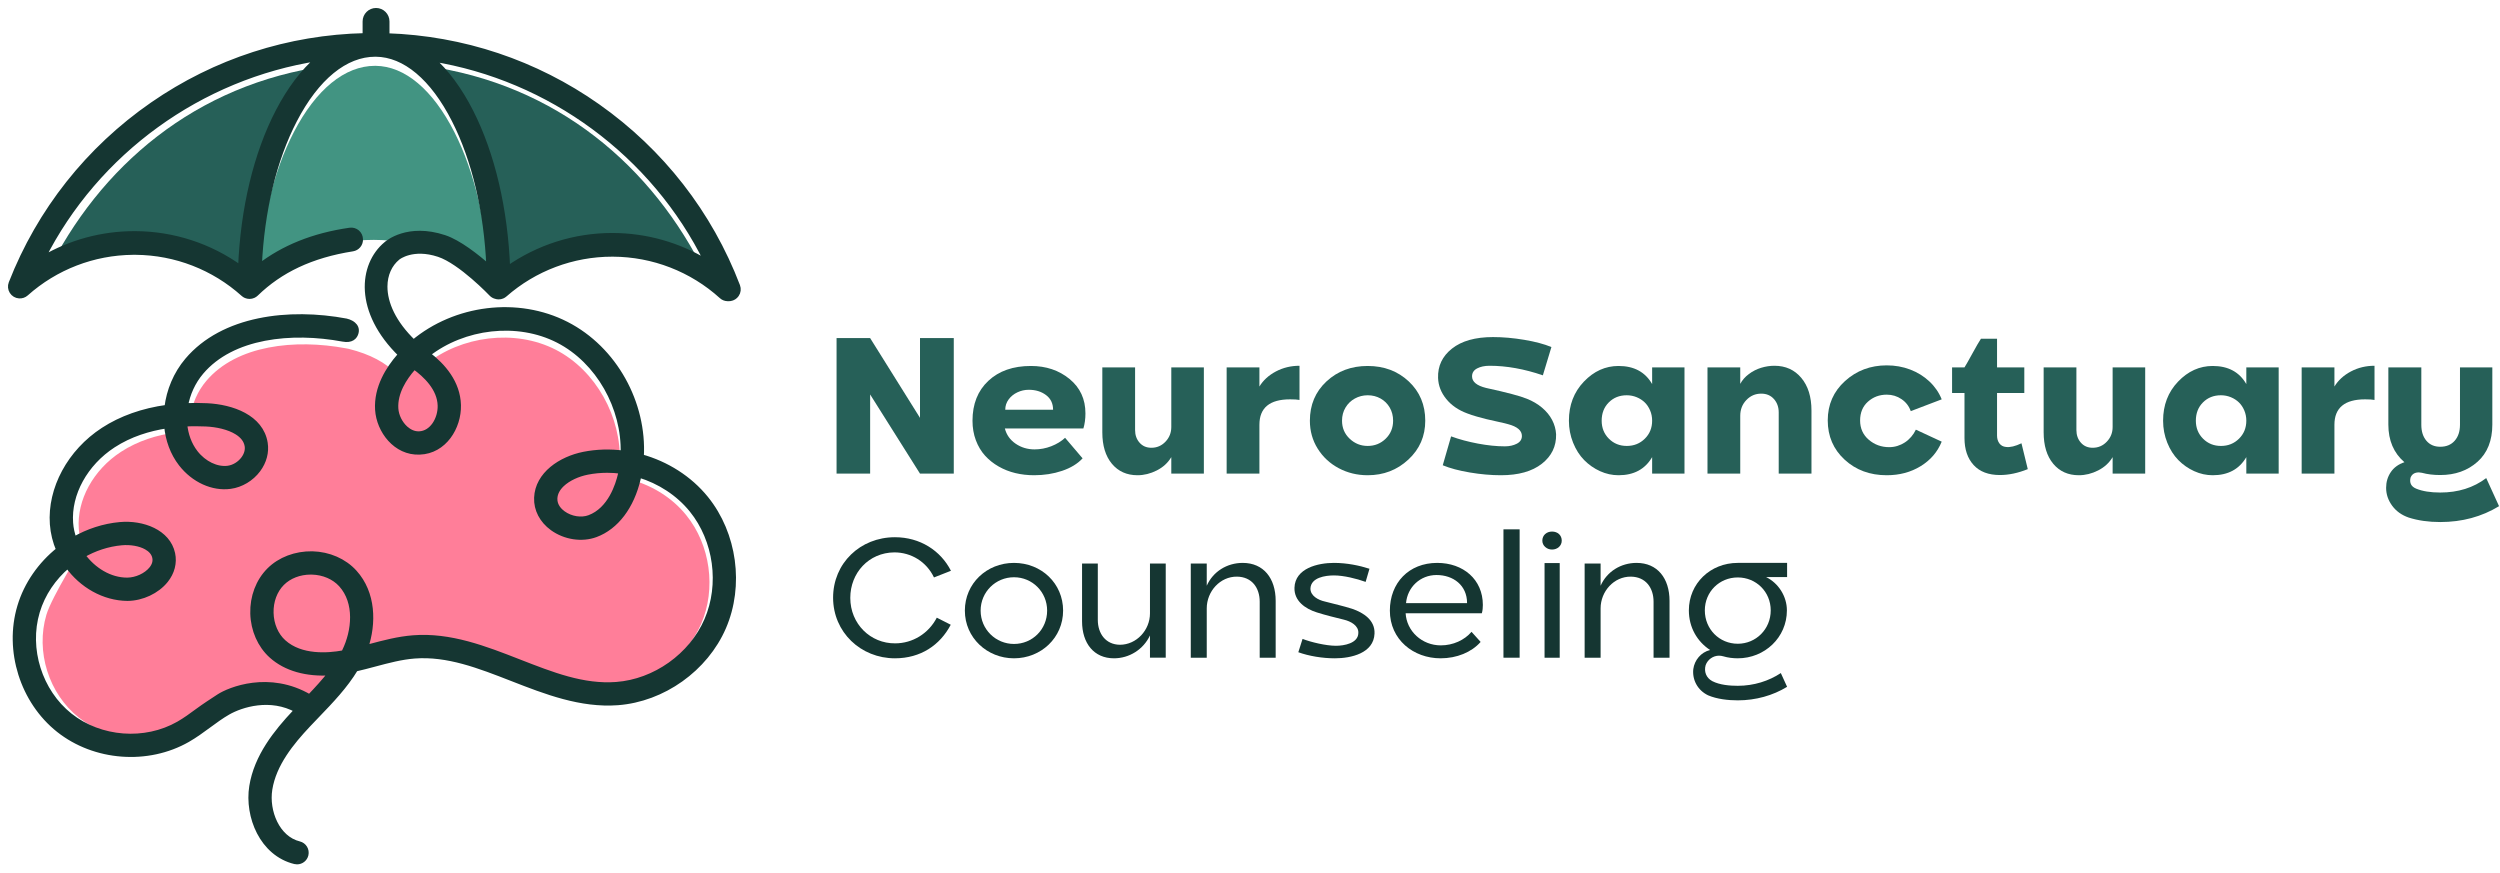
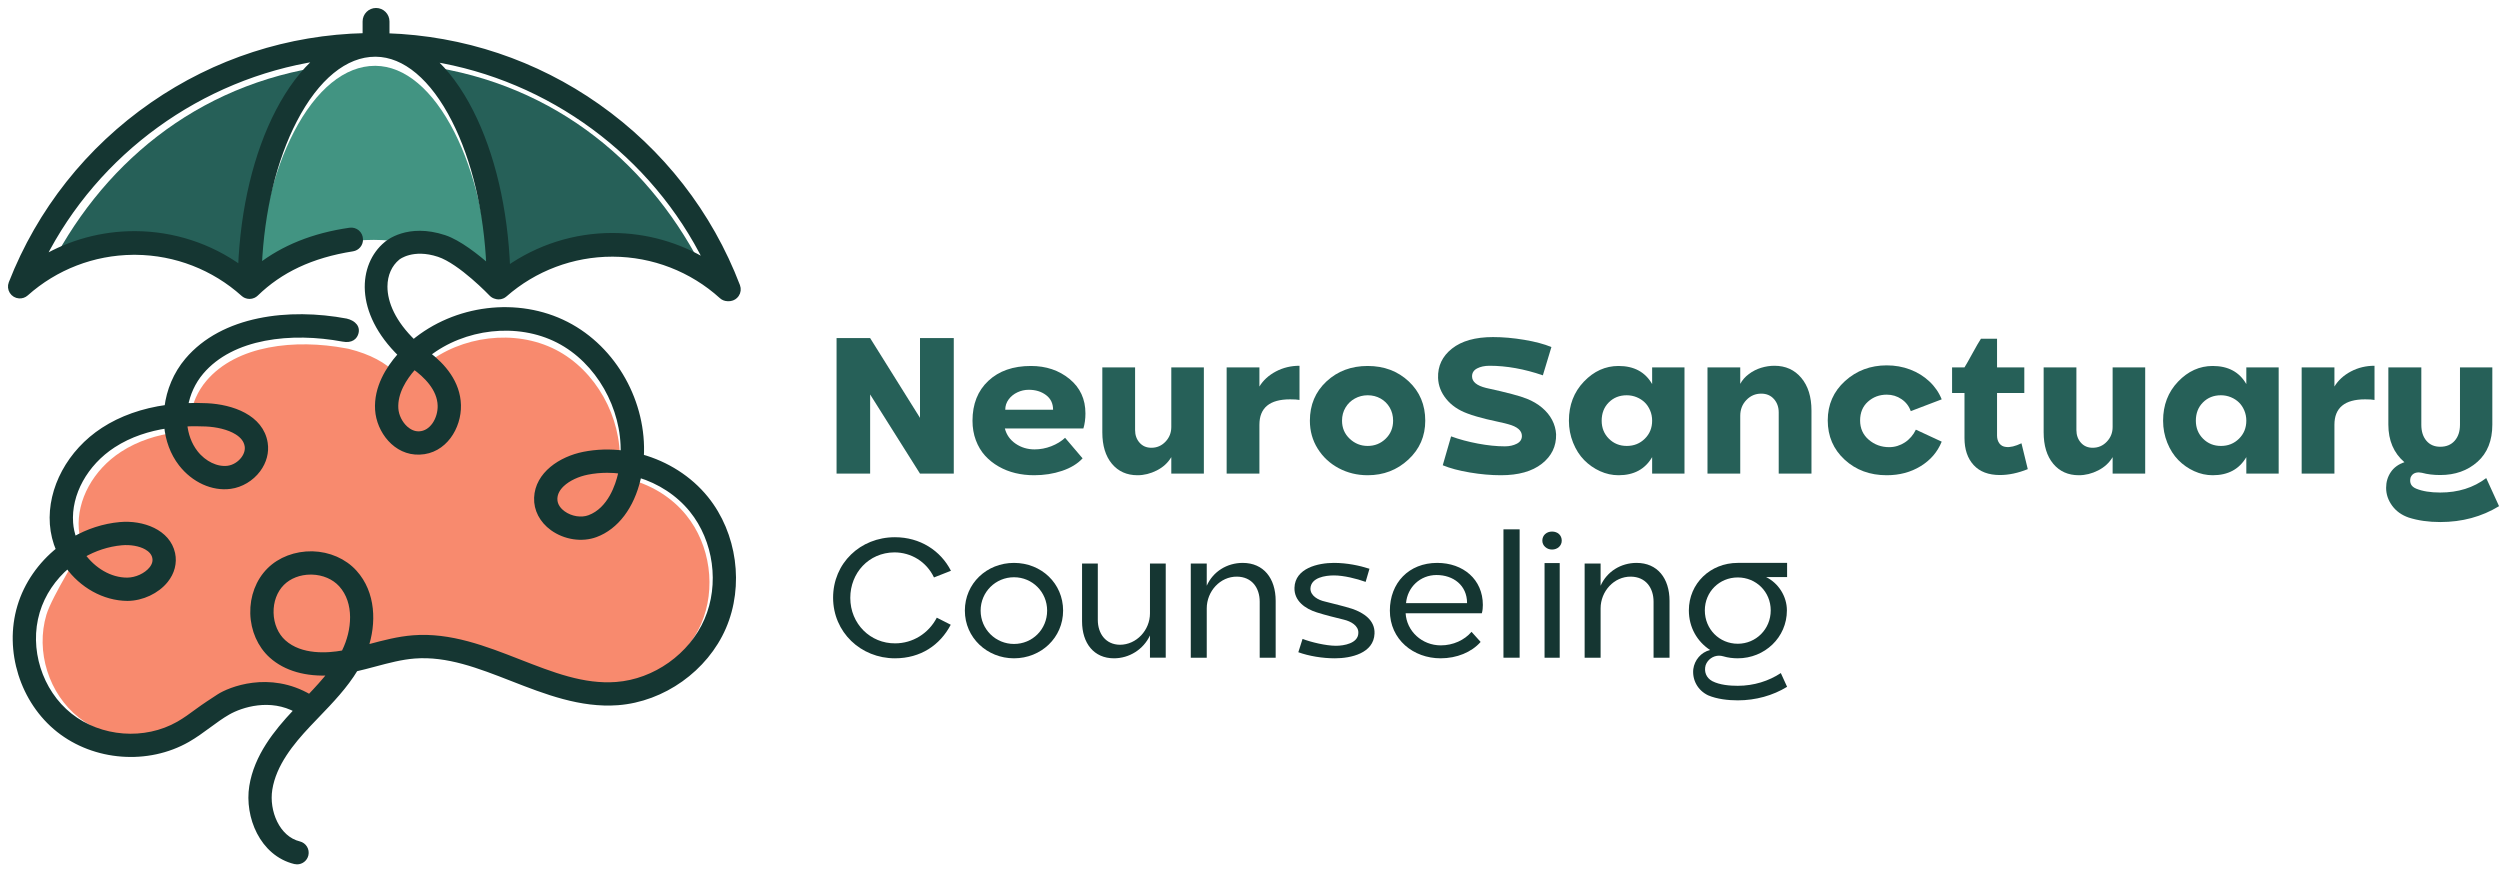
<svg xmlns="http://www.w3.org/2000/svg" width="235" height="82" viewBox="0 0 235 82" fill="none">
  <path fill-rule="evenodd" clip-rule="evenodd" d="M30.759 6.188C29.394 7.393 28.228 9.203 27.158 11.33C25.136 15.354 23.931 21.326 23.717 26.921C20.91 24.83 16.761 22.927 13.265 22.914L13.198 22.911C10.208 22.911 6.911 24.244 4.37 25.783C9.327 15.638 18.372 7.892 30.759 6.188Z" fill="#266058" />
  <path fill-rule="evenodd" clip-rule="evenodd" d="M39.937 6.188C41.302 7.393 42.641 9.203 43.711 11.33C45.736 15.354 46.765 21.326 46.98 26.921C49.786 24.83 53.936 22.927 57.431 22.914L57.499 22.911C60.488 22.911 63.785 24.244 66.326 25.783C61.369 15.638 52.324 7.892 39.937 6.188Z" fill="#266058" />
  <path fill-rule="evenodd" clip-rule="evenodd" d="M35.25 6.188C35.267 6.188 35.283 6.188 35.3 6.188C38.05 6.214 40.679 8.424 42.711 12.418C44.61 16.161 45.755 21.019 45.982 26.263C42.902 23.872 39.136 22.566 35.181 22.55H35.112C31.154 22.55 27.381 23.842 24.288 26.23C24.522 20.993 25.686 16.148 27.625 12.411C29.709 8.401 32.414 6.188 35.247 6.188H35.25Z" fill="#429482" />
-   <path fill-rule="evenodd" clip-rule="evenodd" d="M32.768 32.789C34.853 33.312 36.229 34.092 37.263 35.123L38.7 33.089L40.003 34.267C43.34 31.563 48.401 30.908 52.229 32.869C56.022 34.81 58.44 39.226 58.254 43.479C58.254 43.479 59.234 43.163 59.448 43.479C59.79 43.993 59.429 45.232 59.448 45.133C61.419 45.695 63.226 46.838 64.509 48.428C66.776 51.232 67.338 55.341 65.905 58.652C64.471 61.96 61.093 64.364 57.498 64.633C54.455 64.866 51.574 63.732 48.519 62.541C45.447 61.341 42.273 60.095 38.908 60.364C37.551 60.469 36.242 60.817 34.977 61.155C34.757 61.213 34.54 61.27 34.319 61.328L31.676 63.244C31.008 64.147 30.226 64.99 29.444 65.808C25.772 63.592 22.151 65.092 21.203 65.712C20.545 66.14 19.893 66.561 19.29 67.008C18.69 67.449 18.121 67.867 17.508 68.215C14.382 70.003 10.228 69.687 7.406 67.449C4.583 65.21 3.334 61.235 4.363 57.784C4.877 56.062 7.798 51.407 7.798 51.407C7.584 50.867 7.447 50.293 7.406 49.705C7.211 47.004 8.769 44.165 11.371 42.473C12.984 41.423 14.785 40.893 16.477 40.65L17.036 39.133H17.891C18.073 37.946 18.575 36.77 19.392 35.806C22.247 32.428 27.751 31.85 32.506 32.741C32.579 32.754 32.704 32.786 32.768 32.789Z" fill="#FF7E99" />
+   <path fill-rule="evenodd" clip-rule="evenodd" d="M32.768 32.789C34.853 33.312 36.229 34.092 37.263 35.123L38.7 33.089L40.003 34.267C43.34 31.563 48.401 30.908 52.229 32.869C56.022 34.81 58.44 39.226 58.254 43.479C58.254 43.479 59.234 43.163 59.448 43.479C59.79 43.993 59.429 45.232 59.448 45.133C61.419 45.695 63.226 46.838 64.509 48.428C66.776 51.232 67.338 55.341 65.905 58.652C64.471 61.96 61.093 64.364 57.498 64.633C54.455 64.866 51.574 63.732 48.519 62.541C45.447 61.341 42.273 60.095 38.908 60.364C37.551 60.469 36.242 60.817 34.977 61.155C34.757 61.213 34.54 61.27 34.319 61.328L31.676 63.244C31.008 64.147 30.226 64.99 29.444 65.808C25.772 63.592 22.151 65.092 21.203 65.712C20.545 66.14 19.893 66.561 19.29 67.008C18.69 67.449 18.121 67.867 17.508 68.215C14.382 70.003 10.228 69.687 7.406 67.449C4.583 65.21 3.334 61.235 4.363 57.784C4.877 56.062 7.798 51.407 7.798 51.407C7.584 50.867 7.447 50.293 7.406 49.705C7.211 47.004 8.769 44.165 11.371 42.473C12.984 41.423 14.785 40.893 16.477 40.65L17.036 39.133H17.891C18.073 37.946 18.575 36.77 19.392 35.806C22.247 32.428 27.751 31.85 32.506 32.741C32.579 32.754 32.704 32.786 32.768 32.789Z" fill="#F88A6E" />
  <path fill-rule="evenodd" clip-rule="evenodd" d="M35.279 5.082H35.275C32.456 5.083 29.758 7.284 27.683 11.281C25.754 14.996 24.595 19.82 24.363 25.028L24.362 25.058L24.386 25.04C26.621 23.315 29.404 22.155 32.895 21.653C33.14 21.618 33.389 21.692 33.576 21.854C33.76 22.015 33.867 22.246 33.87 22.491C33.872 22.504 33.872 22.517 33.872 22.53C33.872 22.952 33.565 23.311 33.148 23.377C29.245 23.991 26.33 25.399 24.057 27.605C23.984 27.676 23.9 27.733 23.807 27.774C23.696 27.824 23.576 27.849 23.456 27.849C23.341 27.849 23.227 27.826 23.119 27.781C23.031 27.744 22.95 27.692 22.879 27.628C20.098 25.129 16.511 23.736 12.774 23.703H12.495C8.779 23.736 5.215 25.11 2.439 27.585C2.265 27.74 2.034 27.818 1.803 27.801C1.529 27.782 1.28 27.633 1.134 27.401C0.987 27.169 0.959 26.881 1.059 26.626C3.718 19.821 8.31 14.018 14.339 9.842C20.25 5.748 27.145 3.518 34.335 3.363V2.013C34.335 1.454 34.789 1 35.348 1C35.907 1 36.361 1.454 36.361 2.013V3.375C43.502 3.609 50.331 5.891 56.173 10.004C62.17 14.227 66.717 20.067 69.323 26.891C69.424 27.157 69.388 27.456 69.226 27.69C69.091 27.885 68.885 28.014 68.655 28.051C68.552 28.064 68.459 28.066 68.373 28.061C68.173 28.052 67.982 27.974 67.834 27.839C65.027 25.299 61.396 23.892 57.611 23.877L57.548 23.877C53.827 23.877 50.241 25.226 47.444 27.678C47.375 27.74 47.296 27.789 47.21 27.825C47.103 27.87 46.989 27.893 46.875 27.893C46.778 27.893 46.681 27.876 46.589 27.844C46.448 27.807 46.316 27.732 46.207 27.62C46.207 27.62 43.32 24.586 41.25 23.903C38.791 23.091 37.431 24.164 37.394 24.194L37.373 24.211C36.614 24.833 36.175 25.798 36.17 26.928C36.165 28.512 36.984 30.37 38.874 32.185C42.789 28.908 48.65 28.133 53.238 30.481C57.772 32.8 60.561 37.912 60.271 42.946C62.638 43.602 64.815 44.965 66.354 46.871C69.036 50.189 69.699 55.048 68.005 58.964C66.311 62.878 62.315 65.722 58.06 66.04C54.602 66.295 51.323 65.025 48.157 63.789C45.029 62.569 42.079 61.415 38.967 61.652C37.711 61.75 36.495 62.075 35.208 62.418C34.621 62.575 34.023 62.734 33.415 62.872C32.434 64.497 31.111 65.874 29.825 67.211C29.536 67.512 29.247 67.812 28.962 68.115C27.391 69.787 25.728 71.813 25.349 74.19C25.018 76.263 26.044 78.829 28.122 79.334C28.576 79.444 28.853 79.901 28.743 80.355C28.649 80.741 28.304 81 27.923 81C27.857 81 27.789 80.992 27.722 80.976C24.656 80.23 23.231 76.738 23.68 73.924C24.129 71.114 25.976 68.825 27.73 66.957L27.927 66.749C25.407 65.354 22.67 66.238 21.427 66.949C20.803 67.305 20.225 67.731 19.612 68.181C18.985 68.642 18.336 69.119 17.632 69.522C13.885 71.664 8.905 71.287 5.52 68.601C2.137 65.916 0.638 61.151 1.874 57.013C2.504 54.903 3.819 53.046 5.526 51.682C5.204 50.926 4.997 50.112 4.937 49.268C4.698 45.944 6.571 42.473 9.713 40.428C11.398 39.331 13.429 38.614 15.705 38.303C15.896 36.721 16.538 35.151 17.616 33.878C20.966 29.916 27.173 29.184 32.549 30.193L32.551 30.193C32.551 30.193 32.936 30.277 33.205 30.507C33.404 30.677 33.543 30.92 33.461 31.256C33.412 31.459 33.304 31.649 33.105 31.771C32.919 31.885 32.645 31.941 32.245 31.866C27.41 30.962 21.81 31.535 18.905 34.97C18.122 35.895 17.625 37.012 17.424 38.148C18.084 38.117 18.761 38.119 19.453 38.152C20.641 38.209 21.903 38.48 22.915 39.03C23.949 39.592 24.723 40.443 24.915 41.648C25.051 42.502 24.818 43.39 24.254 44.148C23.63 44.988 22.66 45.569 21.66 45.703C20.003 45.931 18.216 45.122 17.027 43.593C16.243 42.582 15.795 41.332 15.677 40.015C14.002 40.27 12.227 40.808 10.635 41.844C8.005 43.556 6.427 46.421 6.623 49.147C6.661 49.684 6.779 50.208 6.962 50.705C8.28 49.95 9.752 49.462 11.278 49.324C13.408 49.13 15.781 50.016 16.213 52.038C16.399 52.907 16.171 53.8 15.566 54.552C14.753 55.565 13.346 56.227 11.981 56.236H11.979C9.783 56.218 7.69 55.02 6.365 53.172C5.027 54.305 3.999 55.804 3.493 57.497C2.45 60.99 3.716 65.011 6.57 67.278C9.427 69.543 13.63 69.863 16.794 68.054C17.418 67.697 17.998 67.271 18.611 66.82C19.235 66.361 19.905 65.927 20.581 65.486C21.567 64.843 25.297 63.291 29.101 65.525C29.804 64.788 30.502 64.032 31.119 63.231C28.806 63.385 26.854 62.829 25.518 61.624C24.453 60.662 23.817 59.219 23.776 57.661C23.735 56.104 24.296 54.629 25.309 53.614C26.323 52.598 27.798 52.048 29.353 52.072H29.354C30.912 52.11 32.356 52.743 33.32 53.807C35.09 55.758 35.135 58.596 34.352 60.897L34.772 60.785C36.08 60.436 37.433 60.076 38.837 59.967C42.315 59.693 45.595 60.975 48.771 62.215C51.889 63.431 54.827 64.593 57.935 64.355C61.579 64.083 65.003 61.646 66.454 58.292C67.905 54.938 67.337 50.775 65.041 47.933C63.77 46.361 61.995 45.221 60.055 44.637C60.032 44.752 60.007 44.867 59.98 44.981C59.371 47.618 57.912 49.535 55.991 50.249C54.704 50.727 53.113 50.487 51.935 49.635C50.95 48.922 50.413 47.885 50.456 46.792C50.541 44.582 52.732 43.145 54.879 42.717C56.1 42.474 57.356 42.444 58.589 42.604C58.714 38.334 56.274 33.932 52.468 31.985C48.635 30.023 43.589 30.644 40.199 33.294C41.644 34.386 43.025 35.981 43.08 38.08C43.133 40.147 41.751 42.413 39.443 42.484C37.21 42.578 35.632 40.487 35.508 38.509C35.378 36.437 36.535 34.639 37.533 33.497L37.577 33.446L37.585 33.437L37.692 33.33C33.503 29.269 33.959 24.898 36.312 22.954C36.428 22.851 38.334 21.208 41.766 22.341C43.121 22.789 44.802 24.111 45.972 25.143L45.969 25.063C45.74 19.844 44.604 15.01 42.711 11.287C40.689 7.309 38.067 5.109 35.33 5.082L35.331 4.943C35.331 4.943 35.33 4.943 35.33 4.943L35.33 5.082L35.279 5.082ZM29.209 53.622H29.207V53.761L29.209 53.622ZM29.318 53.623C29.318 53.623 29.317 53.623 29.317 53.623L29.316 53.762L29.318 53.623ZM29.207 53.761C28.154 53.761 27.174 54.138 26.506 54.808C25.815 55.5 25.438 56.525 25.466 57.617C25.494 58.711 25.925 59.714 26.651 60.37C28.292 61.851 30.86 61.639 32.245 61.388L32.316 61.375C32.343 61.323 32.37 61.27 32.397 61.217C33.331 59.312 33.601 56.632 32.068 54.942C31.412 54.218 30.408 53.789 29.316 53.762H29.314L29.207 53.761ZM57.614 22.289H57.615L57.616 22.15C60.755 22.163 63.797 23.034 66.436 24.647L66.477 24.672L66.456 24.628C61.466 14.467 51.705 7.308 40.596 5.518L40.548 5.511L40.584 5.543C41.944 6.739 43.184 8.408 44.25 10.505C46.284 14.506 47.492 19.688 47.705 25.25L47.706 25.276L47.727 25.261C50.59 23.244 54.014 22.15 57.548 22.15H57.614L57.614 22.289ZM12.634 21.976L12.711 21.976C16.284 21.992 19.736 23.123 22.606 25.193L22.627 25.208L22.628 25.182C22.848 19.638 24.079 14.474 26.15 10.485C27.245 8.378 28.519 6.704 29.915 5.509L29.952 5.477L29.904 5.484C18.831 7.195 9.061 14.236 3.987 24.298L3.965 24.341L4.007 24.317C6.605 22.792 9.576 21.976 12.634 21.976ZM11.943 54.546H11.971C12.819 54.54 13.755 54.109 14.25 53.493C14.534 53.139 14.641 52.769 14.56 52.391C14.471 51.973 14.176 51.656 13.775 51.428C13.141 51.069 12.248 50.934 11.43 51.007C10.13 51.125 8.876 51.543 7.755 52.192C8.765 53.593 10.325 54.546 11.943 54.546ZM38.935 34.464C38.891 34.512 38.847 34.561 38.804 34.61C38.02 35.507 37.099 36.89 37.194 38.404C37.237 39.092 37.594 39.819 38.123 40.29C38.468 40.597 38.888 40.796 39.342 40.796L39.39 40.796C40.636 40.757 41.423 39.377 41.389 38.123C41.348 36.5 40.014 35.234 38.935 34.464ZM17.346 39.845C17.435 40.847 17.77 41.793 18.362 42.556C19.166 43.59 20.374 44.17 21.436 44.029C21.994 43.953 22.54 43.62 22.898 43.139C23.185 42.754 23.311 42.319 23.247 41.915C23.158 41.359 22.791 40.936 22.287 40.62C21.495 40.123 20.368 39.888 19.372 39.84C18.757 39.811 18.072 39.805 17.346 39.845ZM57.074 44.193C56.448 44.193 55.823 44.252 55.209 44.374C54.339 44.547 53.419 44.945 52.812 45.525C52.423 45.897 52.164 46.344 52.144 46.857C52.117 47.577 52.625 48.048 52.926 48.266C53.645 48.787 54.641 48.95 55.402 48.665C57.381 47.929 58.109 45.575 58.335 44.601C58.359 44.495 58.382 44.388 58.403 44.281C57.962 44.222 57.518 44.193 57.074 44.193Z" fill="#153632" />
  <path d="M35.33 5.082C38.067 5.109 40.689 7.309 42.711 11.287C44.604 15.01 45.74 19.844 45.969 25.063L45.972 25.143C44.802 24.111 43.121 22.789 41.766 22.341C38.334 21.208 36.428 22.851 36.312 22.954C33.959 24.898 33.503 29.269 37.692 33.33L37.585 33.437L37.577 33.446L37.533 33.497C36.535 34.639 35.378 36.437 35.508 38.509C35.632 40.487 37.21 42.578 39.443 42.484C41.751 42.413 43.133 40.147 43.08 38.08C43.025 35.981 41.644 34.386 40.199 33.294C43.589 30.644 48.635 30.023 52.468 31.985C56.274 33.932 58.714 38.334 58.589 42.604C57.356 42.444 56.1 42.474 54.879 42.717C52.732 43.145 50.541 44.582 50.456 46.792C50.413 47.885 50.95 48.922 51.935 49.635C53.113 50.487 54.704 50.727 55.991 50.249C57.912 49.535 59.371 47.618 59.98 44.981C60.007 44.867 60.032 44.752 60.055 44.637C61.995 45.221 63.77 46.361 65.041 47.933C67.337 50.775 67.905 54.938 66.454 58.292C65.003 61.646 61.579 64.083 57.935 64.355C54.827 64.593 51.889 63.431 48.771 62.215C45.595 60.975 42.315 59.693 38.837 59.967C37.433 60.076 36.08 60.436 34.772 60.785L34.352 60.897C35.135 58.596 35.09 55.758 33.32 53.807C32.356 52.743 30.912 52.11 29.354 52.072H29.353C27.798 52.048 26.323 52.598 25.309 53.614C24.296 54.629 23.735 56.104 23.776 57.661C23.817 59.219 24.453 60.662 25.518 61.624C26.854 62.829 28.806 63.385 31.119 63.231C30.502 64.032 29.804 64.788 29.101 65.525C25.297 63.291 21.567 64.843 20.581 65.486C19.905 65.927 19.235 66.361 18.611 66.82C17.998 67.271 17.418 67.697 16.794 68.054C13.63 69.863 9.427 69.543 6.57 67.278C3.716 65.011 2.45 60.99 3.493 57.497C3.999 55.804 5.027 54.305 6.365 53.172C7.69 55.02 9.783 56.218 11.979 56.236H11.981C13.346 56.227 14.753 55.565 15.566 54.552C16.171 53.8 16.399 52.907 16.213 52.038C15.781 50.016 13.408 49.13 11.278 49.324C9.752 49.462 8.28 49.95 6.962 50.705C6.779 50.208 6.661 49.684 6.623 49.147C6.427 46.421 8.005 43.556 10.635 41.844C12.227 40.808 14.002 40.27 15.677 40.015C15.795 41.332 16.243 42.582 17.027 43.593C18.216 45.122 20.003 45.931 21.66 45.703C22.66 45.569 23.63 44.988 24.254 44.148C24.818 43.39 25.051 42.502 24.915 41.648C24.723 40.443 23.949 39.592 22.915 39.03C21.903 38.48 20.641 38.209 19.453 38.152C18.761 38.119 18.084 38.117 17.424 38.148C17.625 37.012 18.122 35.895 18.905 34.97C21.81 31.535 27.41 30.962 32.245 31.866C32.645 31.941 32.919 31.885 33.105 31.771C33.304 31.649 33.412 31.459 33.461 31.256C33.543 30.92 33.404 30.677 33.205 30.507C32.936 30.277 32.551 30.193 32.551 30.193L32.549 30.193C27.173 29.184 20.966 29.916 17.616 33.878C16.538 35.151 15.896 36.721 15.705 38.303C13.429 38.614 11.398 39.331 9.713 40.428C6.571 42.473 4.698 45.944 4.937 49.268C4.997 50.112 5.204 50.926 5.526 51.682C3.819 53.046 2.504 54.903 1.874 57.013C0.638 61.151 2.137 65.916 5.52 68.601C8.905 71.287 13.885 71.664 17.632 69.522C18.336 69.119 18.985 68.642 19.612 68.181C20.225 67.731 20.803 67.305 21.427 66.949C22.67 66.238 25.407 65.354 27.927 66.749L27.73 66.957C25.976 68.825 24.129 71.114 23.68 73.924C23.231 76.738 24.656 80.23 27.722 80.976C27.789 80.992 27.857 81 27.923 81C28.304 81 28.649 80.741 28.743 80.355C28.853 79.901 28.576 79.444 28.122 79.334C26.044 78.829 25.018 76.263 25.349 74.19C25.728 71.813 27.391 69.787 28.962 68.115C29.247 67.812 29.536 67.512 29.825 67.211C31.111 65.874 32.434 64.497 33.415 62.872C34.023 62.734 34.621 62.575 35.208 62.418C36.495 62.075 37.711 61.75 38.967 61.652C42.079 61.415 45.029 62.569 48.157 63.789C51.323 65.025 54.602 66.295 58.06 66.04C62.315 65.722 66.311 62.878 68.005 58.964C69.699 55.048 69.036 50.189 66.354 46.871C64.815 44.965 62.638 43.602 60.271 42.946C60.561 37.912 57.772 32.8 53.238 30.481C48.65 28.133 42.789 28.908 38.874 32.185C36.984 30.37 36.165 28.512 36.17 26.928C36.175 25.798 36.614 24.833 37.373 24.211L37.394 24.194C37.431 24.164 38.791 23.091 41.25 23.903C43.32 24.586 46.207 27.62 46.207 27.62C46.316 27.732 46.448 27.807 46.589 27.844C46.681 27.876 46.778 27.893 46.875 27.893C46.989 27.893 47.103 27.87 47.21 27.825C47.296 27.789 47.375 27.74 47.444 27.678C50.241 25.226 53.827 23.877 57.548 23.877L57.611 23.877C61.396 23.892 65.027 25.299 67.834 27.839C67.982 27.974 68.173 28.052 68.373 28.061C68.459 28.066 68.552 28.064 68.655 28.051C68.885 28.014 69.091 27.885 69.226 27.69C69.388 27.456 69.424 27.157 69.323 26.891C66.717 20.067 62.17 14.227 56.173 10.004C50.331 5.891 43.502 3.609 36.361 3.375V2.013C36.361 1.454 35.907 1 35.348 1C34.789 1 34.335 1.454 34.335 2.013V3.363C27.145 3.518 20.25 5.748 14.339 9.842C8.31 14.018 3.718 19.821 1.059 26.626C0.959 26.881 0.987 27.169 1.134 27.401C1.28 27.633 1.529 27.782 1.803 27.801C2.034 27.818 2.265 27.74 2.439 27.585C5.215 25.11 8.779 23.736 12.495 23.703H12.774C16.511 23.736 20.098 25.129 22.879 27.628C22.95 27.692 23.031 27.744 23.119 27.781C23.227 27.826 23.341 27.849 23.456 27.849C23.576 27.849 23.696 27.824 23.807 27.774C23.9 27.733 23.984 27.676 24.057 27.605C26.33 25.399 29.245 23.991 33.148 23.377C33.565 23.311 33.872 22.952 33.872 22.53C33.872 22.517 33.872 22.504 33.87 22.491C33.867 22.246 33.76 22.015 33.576 21.854C33.389 21.692 33.14 21.618 32.895 21.653C29.404 22.155 26.621 23.315 24.386 25.04L24.362 25.058L24.363 25.028C24.595 19.82 25.754 14.996 27.683 11.281C29.758 7.284 32.456 5.083 35.275 5.082H35.279L35.33 5.082ZM35.33 5.082L35.331 4.943C35.331 4.943 35.33 4.943 35.33 4.943L35.33 5.082ZM29.207 53.761V53.622H29.209L29.207 53.761ZM29.207 53.761C28.154 53.761 27.174 54.138 26.506 54.808C25.815 55.5 25.438 56.525 25.466 57.617C25.494 58.711 25.925 59.714 26.651 60.37C28.292 61.851 30.86 61.639 32.245 61.388L32.316 61.375C32.343 61.323 32.37 61.27 32.397 61.217C33.331 59.312 33.601 56.632 32.068 54.942C31.412 54.218 30.408 53.789 29.316 53.762M29.207 53.761L29.314 53.762H29.316M29.316 53.762L29.317 53.623C29.317 53.623 29.318 53.623 29.318 53.623L29.316 53.762ZM57.614 22.289H57.615L57.616 22.15C60.755 22.163 63.797 23.034 66.436 24.647L66.477 24.672L66.456 24.628C61.466 14.467 51.705 7.308 40.596 5.518L40.547 5.511L40.584 5.543C41.944 6.739 43.184 8.408 44.25 10.505C46.284 14.506 47.492 19.688 47.705 25.25L47.706 25.276L47.727 25.261C50.59 23.244 54.014 22.15 57.548 22.15H57.614L57.614 22.289ZM12.634 21.976L12.711 21.976C16.284 21.992 19.736 23.123 22.606 25.193L22.627 25.208L22.628 25.182C22.848 19.638 24.079 14.474 26.15 10.485C27.245 8.378 28.519 6.704 29.915 5.509L29.952 5.477L29.904 5.484C18.831 7.195 9.061 14.236 3.987 24.298L3.965 24.341L4.007 24.317C6.605 22.792 9.576 21.976 12.634 21.976ZM11.943 54.546H11.971C12.819 54.54 13.755 54.109 14.25 53.493C14.534 53.139 14.641 52.769 14.56 52.391C14.471 51.973 14.176 51.656 13.775 51.428C13.141 51.069 12.248 50.934 11.43 51.007C10.13 51.125 8.876 51.543 7.755 52.192C8.765 53.593 10.325 54.546 11.943 54.546ZM38.935 34.464C38.891 34.512 38.847 34.561 38.804 34.61C38.02 35.507 37.099 36.89 37.194 38.404C37.237 39.092 37.594 39.819 38.123 40.29C38.468 40.597 38.888 40.796 39.342 40.796L39.39 40.796C40.636 40.757 41.423 39.377 41.389 38.123C41.348 36.5 40.014 35.234 38.935 34.464ZM17.346 39.845C17.435 40.847 17.77 41.793 18.362 42.556C19.166 43.59 20.374 44.17 21.436 44.029C21.994 43.953 22.54 43.62 22.898 43.139C23.185 42.754 23.311 42.319 23.247 41.915C23.158 41.359 22.791 40.936 22.287 40.62C21.495 40.123 20.368 39.888 19.372 39.84C18.757 39.811 18.072 39.805 17.346 39.845ZM57.074 44.193C56.448 44.193 55.823 44.252 55.209 44.374C54.339 44.547 53.419 44.945 52.812 45.525C52.423 45.897 52.164 46.344 52.144 46.857C52.117 47.577 52.625 48.048 52.926 48.266C53.645 48.787 54.641 48.95 55.402 48.665C57.381 47.929 58.109 45.575 58.335 44.601C58.359 44.495 58.382 44.388 58.403 44.281C57.962 44.222 57.518 44.193 57.074 44.193Z" stroke="#153632" stroke-width="0.5" />
  <path d="M78.637 31.78H81.793L86.48 39.279V31.78H89.655V44.52H86.48L81.793 37.079V44.52H78.637V31.78Z" fill="#266058" />
  <path d="M91.415 39.546C91.415 37.978 91.912 36.728 92.907 35.797C93.901 34.867 95.234 34.401 96.904 34.401C98.333 34.401 99.544 34.809 100.539 35.625C101.533 36.441 102.031 37.519 102.031 38.858C102.031 39.381 101.967 39.852 101.839 40.273H94.456C94.609 40.873 94.947 41.351 95.47 41.708C95.993 42.065 96.586 42.243 97.249 42.243C97.784 42.243 98.307 42.145 98.817 41.947C99.327 41.749 99.761 41.485 100.118 41.153L101.763 43.085C101.291 43.595 100.647 43.987 99.831 44.261C99.015 44.536 98.141 44.672 97.21 44.672C96.598 44.672 96.012 44.606 95.451 44.472C94.89 44.338 94.364 44.131 93.873 43.85C93.382 43.57 92.954 43.228 92.591 42.827C92.228 42.425 91.941 41.944 91.73 41.383C91.52 40.822 91.415 40.21 91.415 39.546ZM98.989 38.513C98.989 37.927 98.769 37.468 98.326 37.136C97.885 36.805 97.344 36.639 96.703 36.639C96.332 36.639 95.977 36.719 95.637 36.878C95.298 37.038 95.022 37.261 94.811 37.547C94.6 37.834 94.494 38.157 94.494 38.513H98.989Z" fill="#266058" />
  <path d="M103.618 34.535H106.698V40.426C106.698 40.898 106.838 41.293 107.119 41.612C107.399 41.931 107.769 42.09 108.228 42.09C108.751 42.09 109.194 41.899 109.557 41.516C109.921 41.134 110.102 40.675 110.102 40.139V34.535H113.163V44.52H110.102V42.97C109.784 43.506 109.328 43.923 108.735 44.223C108.142 44.523 107.539 44.672 106.927 44.672C105.92 44.672 105.117 44.312 104.517 43.592C103.918 42.871 103.618 41.886 103.618 40.637V34.535Z" fill="#266058" />
  <path d="M115.305 34.535H118.385V36.333C118.742 35.746 119.259 35.275 119.934 34.917C120.61 34.56 121.35 34.382 122.153 34.382V37.595C121.962 37.557 121.669 37.538 121.273 37.538C119.348 37.538 118.385 38.335 118.385 39.929V44.52H115.305V34.535Z" fill="#266058" />
  <path d="M130.952 39.546C130.952 39.087 130.847 38.676 130.636 38.313C130.426 37.949 130.139 37.666 129.775 37.461C129.412 37.258 129.01 37.155 128.57 37.155C128.13 37.155 127.726 37.258 127.356 37.461C126.986 37.666 126.693 37.949 126.476 38.313C126.259 38.676 126.151 39.087 126.151 39.546C126.151 40.222 126.39 40.787 126.868 41.239C127.346 41.692 127.91 41.918 128.561 41.918C129.224 41.918 129.788 41.692 130.254 41.239C130.719 40.787 130.952 40.222 130.952 39.546ZM123.129 39.546C123.129 38.054 123.648 36.824 124.687 35.855C125.727 34.886 127.018 34.401 128.561 34.401C130.104 34.401 131.392 34.886 132.425 35.855C133.457 36.824 133.974 38.054 133.974 39.546C133.974 41 133.445 42.218 132.386 43.2C131.328 44.182 130.053 44.672 128.561 44.672C127.579 44.672 126.674 44.453 125.845 44.013C125.016 43.573 124.356 42.961 123.865 42.176C123.374 41.392 123.129 40.516 123.129 39.546Z" fill="#266058" />
  <path d="M135.179 35.529C135.14 34.407 135.577 33.486 136.489 32.766C137.401 32.045 138.686 31.685 140.343 31.685C141.274 31.685 142.253 31.771 143.279 31.943C144.306 32.115 145.157 32.342 145.833 32.622L145.029 35.281C143.283 34.682 141.612 34.382 140.018 34.382C139.559 34.382 139.17 34.465 138.851 34.63C138.533 34.797 138.373 35.045 138.373 35.377C138.373 35.887 138.813 36.25 139.693 36.467C141.631 36.888 142.906 37.226 143.518 37.48C144.067 37.697 144.545 37.978 144.953 38.322C145.361 38.666 145.677 39.052 145.9 39.479C146.123 39.907 146.247 40.356 146.273 40.828C146.298 41.95 145.852 42.871 144.934 43.592C144.016 44.312 142.734 44.672 141.089 44.672C140.158 44.672 139.183 44.586 138.163 44.414C137.143 44.242 136.295 44.016 135.619 43.735L136.403 41.019C137.168 41.3 138.01 41.526 138.928 41.698C139.846 41.87 140.687 41.956 141.453 41.956C141.886 41.956 142.262 41.874 142.581 41.708C142.9 41.542 143.059 41.3 143.059 40.981C143.059 40.471 142.626 40.101 141.759 39.871C141.644 39.833 141.338 39.76 140.84 39.651C140.343 39.543 139.977 39.46 139.741 39.403C139.505 39.345 139.205 39.266 138.842 39.164C138.478 39.062 138.169 38.96 137.914 38.858C137.085 38.552 136.429 38.099 135.944 37.5C135.459 36.901 135.204 36.244 135.179 35.529Z" fill="#266058" />
  <path d="M155.301 39.546C155.301 39.202 155.238 38.88 155.11 38.58C154.982 38.281 154.813 38.029 154.603 37.825C154.393 37.621 154.141 37.458 153.847 37.337C153.554 37.216 153.242 37.155 152.91 37.155C152.235 37.155 151.673 37.379 151.227 37.825C150.781 38.271 150.557 38.845 150.557 39.546C150.557 40.222 150.784 40.787 151.236 41.239C151.689 41.692 152.25 41.918 152.92 41.918C153.589 41.918 154.153 41.692 154.613 41.239C155.072 40.787 155.301 40.222 155.301 39.546ZM147.478 39.546C147.478 38.08 147.947 36.856 148.884 35.874C149.821 34.892 150.908 34.401 152.145 34.401C153.599 34.401 154.651 34.969 155.301 36.103V34.535H158.342V44.52H155.301V42.97C154.638 44.105 153.586 44.672 152.145 44.672C151.546 44.672 150.966 44.545 150.404 44.29C149.844 44.035 149.346 43.688 148.912 43.248C148.479 42.808 148.132 42.262 147.87 41.612C147.609 40.962 147.478 40.273 147.478 39.546Z" fill="#266058" />
  <path d="M160.504 34.535H163.583V36.084C163.775 35.727 164.046 35.418 164.396 35.157C164.747 34.895 165.13 34.701 165.544 34.573C165.959 34.446 166.376 34.382 166.797 34.382C167.843 34.382 168.684 34.761 169.322 35.52C169.959 36.279 170.278 37.302 170.278 38.59V44.52H167.199V38.762C167.199 38.265 167.049 37.847 166.749 37.509C166.45 37.171 166.051 37.002 165.554 37.002C165.005 37.002 164.54 37.203 164.157 37.604C163.775 38.004 163.583 38.497 163.583 39.082V44.52H160.504V34.535Z" fill="#266058" />
  <path d="M173.396 43.209C172.338 42.234 171.808 41.003 171.808 39.518C171.808 38.032 172.35 36.798 173.434 35.816C174.518 34.835 175.825 34.344 177.355 34.344C178.133 34.344 178.866 34.474 179.555 34.736C180.244 34.997 180.846 35.37 181.362 35.855C181.879 36.339 182.265 36.901 182.52 37.538L179.612 38.647C179.447 38.176 179.157 37.8 178.742 37.519C178.328 37.238 177.866 37.098 177.355 37.098C176.667 37.098 176.077 37.318 175.586 37.758C175.095 38.198 174.85 38.788 174.85 39.527C174.85 40.267 175.121 40.87 175.662 41.335C176.205 41.8 176.845 42.033 177.585 42.033C177.853 42.033 178.111 41.994 178.359 41.917C178.608 41.84 178.841 41.73 179.058 41.588C179.275 41.446 179.472 41.272 179.651 41.065C179.829 40.859 179.976 40.633 180.091 40.388L182.52 41.516C182.125 42.486 181.465 43.254 180.54 43.821C179.616 44.389 178.554 44.672 177.355 44.672C175.774 44.672 174.454 44.185 173.396 43.209Z" fill="#266058" />
  <path d="M187.722 31.838V34.535H190.285V36.945H187.722V40.943C187.722 41.236 187.796 41.482 187.942 41.679C188.089 41.877 188.296 41.989 188.564 42.014C188.946 42.065 189.431 41.95 190.018 41.669L190.611 44.099C189.692 44.469 188.819 44.653 187.99 44.653C186.919 44.653 186.096 44.341 185.523 43.716C184.949 43.091 184.662 42.243 184.662 41.172V36.945H183.495V34.535H184.662C184.815 34.293 185.067 33.85 185.417 33.206C185.768 32.562 186.033 32.106 186.211 31.838H187.722Z" fill="#266058" />
  <path d="M192.103 34.535H195.182V40.426C195.182 40.898 195.323 41.293 195.603 41.612C195.884 41.931 196.254 42.09 196.713 42.09C197.236 42.09 197.679 41.899 198.042 41.516C198.405 41.134 198.587 40.675 198.587 40.139V34.535H201.648V44.52H198.587V42.97C198.269 43.506 197.813 43.923 197.22 44.223C196.627 44.523 196.024 44.672 195.412 44.672C194.405 44.672 193.601 44.312 193.002 43.592C192.403 42.871 192.103 41.886 192.103 40.637V34.535Z" fill="#266058" />
  <path d="M211.154 39.546C211.154 39.202 211.09 38.88 210.963 38.58C210.835 38.281 210.666 38.029 210.456 37.825C210.245 37.621 209.994 37.458 209.7 37.337C209.407 37.216 209.095 37.155 208.763 37.155C208.087 37.155 207.526 37.379 207.08 37.825C206.634 38.271 206.41 38.845 206.41 39.546C206.41 40.222 206.637 40.787 207.089 41.239C207.542 41.692 208.103 41.918 208.772 41.918C209.442 41.918 210.006 41.692 210.465 41.239C210.924 40.787 211.154 40.222 211.154 39.546ZM203.331 39.546C203.331 38.08 203.799 36.856 204.737 35.874C205.674 34.892 206.761 34.401 207.998 34.401C209.452 34.401 210.504 34.969 211.154 36.103V34.535H214.195V44.52H211.154V42.97C210.491 44.105 209.439 44.672 207.998 44.672C207.399 44.672 206.818 44.545 206.257 44.29C205.696 44.035 205.199 43.688 204.765 43.248C204.332 42.808 203.984 42.262 203.723 41.612C203.462 40.962 203.331 40.273 203.331 39.546Z" fill="#266058" />
  <path d="M216.356 34.535H219.436V36.333C219.793 35.746 220.31 35.275 220.985 34.917C221.661 34.56 222.401 34.382 223.204 34.382V37.595C223.013 37.557 222.72 37.538 222.324 37.538C220.399 37.538 219.436 38.335 219.436 39.929V44.52H216.356V34.535Z" fill="#266058" />
  <path d="M224.505 34.535H227.604V39.929C227.604 40.554 227.763 41.054 228.082 41.43C228.401 41.807 228.834 41.995 229.383 41.995C229.956 41.995 230.409 41.807 230.741 41.43C231.072 41.054 231.238 40.554 231.238 39.929V34.535H234.279V39.91C234.279 41.415 233.814 42.581 232.883 43.41C231.952 44.239 230.785 44.653 229.383 44.653C228.745 44.653 228.171 44.583 227.661 44.443C227.521 44.418 227.425 44.405 227.374 44.405C226.979 44.405 226.718 44.571 226.59 44.902C226.475 45.399 226.654 45.744 227.125 45.935C227.712 46.177 228.464 46.298 229.383 46.298C231.066 46.298 232.507 45.846 233.705 44.94L234.91 47.58C233.278 48.575 231.436 49.072 229.383 49.072C228.286 49.072 227.298 48.932 226.418 48.651C225.755 48.422 225.235 48.048 224.859 47.532C224.483 47.016 224.295 46.458 224.295 45.858C224.295 45.31 224.44 44.819 224.73 44.386C225.02 43.952 225.449 43.64 226.016 43.448C225.009 42.581 224.505 41.402 224.505 39.91V34.535Z" fill="#266058" />
  <path d="M78.311 56.181C78.311 59.429 80.914 61.881 84.125 61.881C86.539 61.881 88.363 60.645 89.37 58.726L88.059 58.061C87.28 59.562 85.778 60.475 84.145 60.475C81.827 60.493 79.927 58.651 79.927 56.199C79.927 53.862 81.656 51.943 84.069 51.924C85.646 51.924 87.09 52.798 87.794 54.28L89.389 53.653C88.42 51.753 86.482 50.499 84.125 50.499C80.857 50.499 78.311 52.95 78.311 56.181H78.311Z" fill="#153632" />
  <path d="M98.431 57.397C98.431 59.163 97.044 60.532 95.314 60.532C93.604 60.532 92.179 59.163 92.179 57.397C92.179 55.648 93.585 54.261 95.314 54.261C97.044 54.261 98.431 55.648 98.431 57.397ZM90.697 57.397C90.697 59.943 92.787 61.881 95.314 61.881C97.86 61.881 99.932 59.943 99.932 57.397C99.932 54.85 97.898 52.912 95.314 52.912C92.749 52.912 90.697 54.85 90.697 57.397Z" fill="#153632" />
  <path d="M101.713 52.969V58.403C101.713 60.475 102.833 61.881 104.715 61.881C106.14 61.881 107.47 61.063 108.097 59.733V61.823H109.579V52.969H108.097V57.662C108.097 59.22 106.843 60.608 105.266 60.608C103.936 60.589 103.194 59.563 103.194 58.27V52.969H101.713Z" fill="#153632" />
  <path d="M111.933 52.969V61.824H113.434V57.187C113.434 55.591 114.688 54.184 116.284 54.204C117.671 54.223 118.412 55.249 118.412 56.56V61.824H119.913V56.484C119.913 54.356 118.773 52.912 116.816 52.912C115.334 52.912 114.023 53.729 113.434 55.059V52.969H111.933Z" fill="#153632" />
  <path d="M121.68 55.249C121.642 56.484 122.687 57.225 123.789 57.568C124.625 57.834 125.499 58.043 126.335 58.251C126.962 58.403 127.722 58.802 127.684 59.506C127.665 60.475 126.335 60.703 125.576 60.703C124.644 60.703 123.219 60.361 122.44 60.057L122.042 61.31C123.048 61.672 124.303 61.881 125.481 61.881C127.001 61.881 129.129 61.405 129.205 59.562C129.262 58.289 128.16 57.586 127.096 57.225C126.261 56.959 125.386 56.769 124.531 56.541C123.923 56.408 123.163 56.009 123.182 55.306C123.239 54.28 124.588 54.09 125.386 54.09C126.317 54.09 127.533 54.395 128.369 54.698L128.73 53.463C127.779 53.159 126.62 52.912 125.386 52.912C123.904 52.912 121.737 53.406 121.68 55.249Z" fill="#153632" />
  <path d="M130.647 57.397C130.647 60.133 132.871 61.881 135.416 61.881C136.937 61.881 138.324 61.312 139.179 60.342L138.324 59.392C137.659 60.171 136.594 60.665 135.435 60.665C133.668 60.665 132.224 59.335 132.129 57.644H139.293C139.369 57.378 139.388 57.112 139.388 56.865C139.388 54.47 137.545 52.912 135.094 52.912C132.433 52.912 130.647 54.793 130.647 57.397ZM137.905 56.693H132.167C132.3 55.193 133.497 54.052 135.036 54.052C136.594 54.052 137.905 55.002 137.905 56.693Z" fill="#153632" />
  <path d="M142.845 49.758H141.325V61.824H142.845V49.758Z" fill="#153632" />
  <path d="M145.188 61.824H146.613V52.931H145.188V61.824ZM145.891 49.967C145.379 49.967 144.98 50.309 144.979 50.822C144.979 51.297 145.397 51.658 145.891 51.658C146.405 51.658 146.804 51.298 146.804 50.822C146.804 50.309 146.423 49.967 145.891 49.967Z" fill="#153632" />
  <path d="M148.956 52.969V61.824H150.457V57.187C150.457 55.591 151.711 54.184 153.307 54.204C154.694 54.223 155.435 55.249 155.435 56.56V61.824H156.936V56.484C156.936 54.356 155.796 52.912 153.839 52.912C152.357 52.912 151.046 53.729 150.457 55.059V52.969H148.956Z" fill="#153632" />
  <path d="M166.448 57.377C166.448 59.144 165.061 60.512 163.351 60.512C161.622 60.512 160.254 59.144 160.254 57.377C160.254 55.629 161.622 54.28 163.351 54.28C165.081 54.28 166.448 55.629 166.448 57.377ZM163.351 52.912C160.768 52.912 158.753 54.85 158.753 57.377C158.753 58.973 159.532 60.303 160.748 61.101C159.892 61.31 159.285 62.051 159.171 62.888C159.056 63.895 159.57 64.883 160.557 65.358C161.394 65.719 162.458 65.833 163.351 65.833C165.042 65.833 166.657 65.377 167.987 64.56L167.398 63.268C166.278 64.009 164.871 64.465 163.351 64.465C162.61 64.465 161.66 64.39 160.956 64.028C160.386 63.724 160.158 63.135 160.33 62.527C160.52 61.995 161.033 61.634 161.584 61.634C161.716 61.634 161.85 61.653 161.982 61.691C162.42 61.824 162.895 61.881 163.351 61.881C165.878 61.881 167.968 59.924 167.968 57.378C167.968 56.048 167.17 54.812 166.011 54.243H167.987V52.912H163.351Z" fill="#153632" />
</svg>
